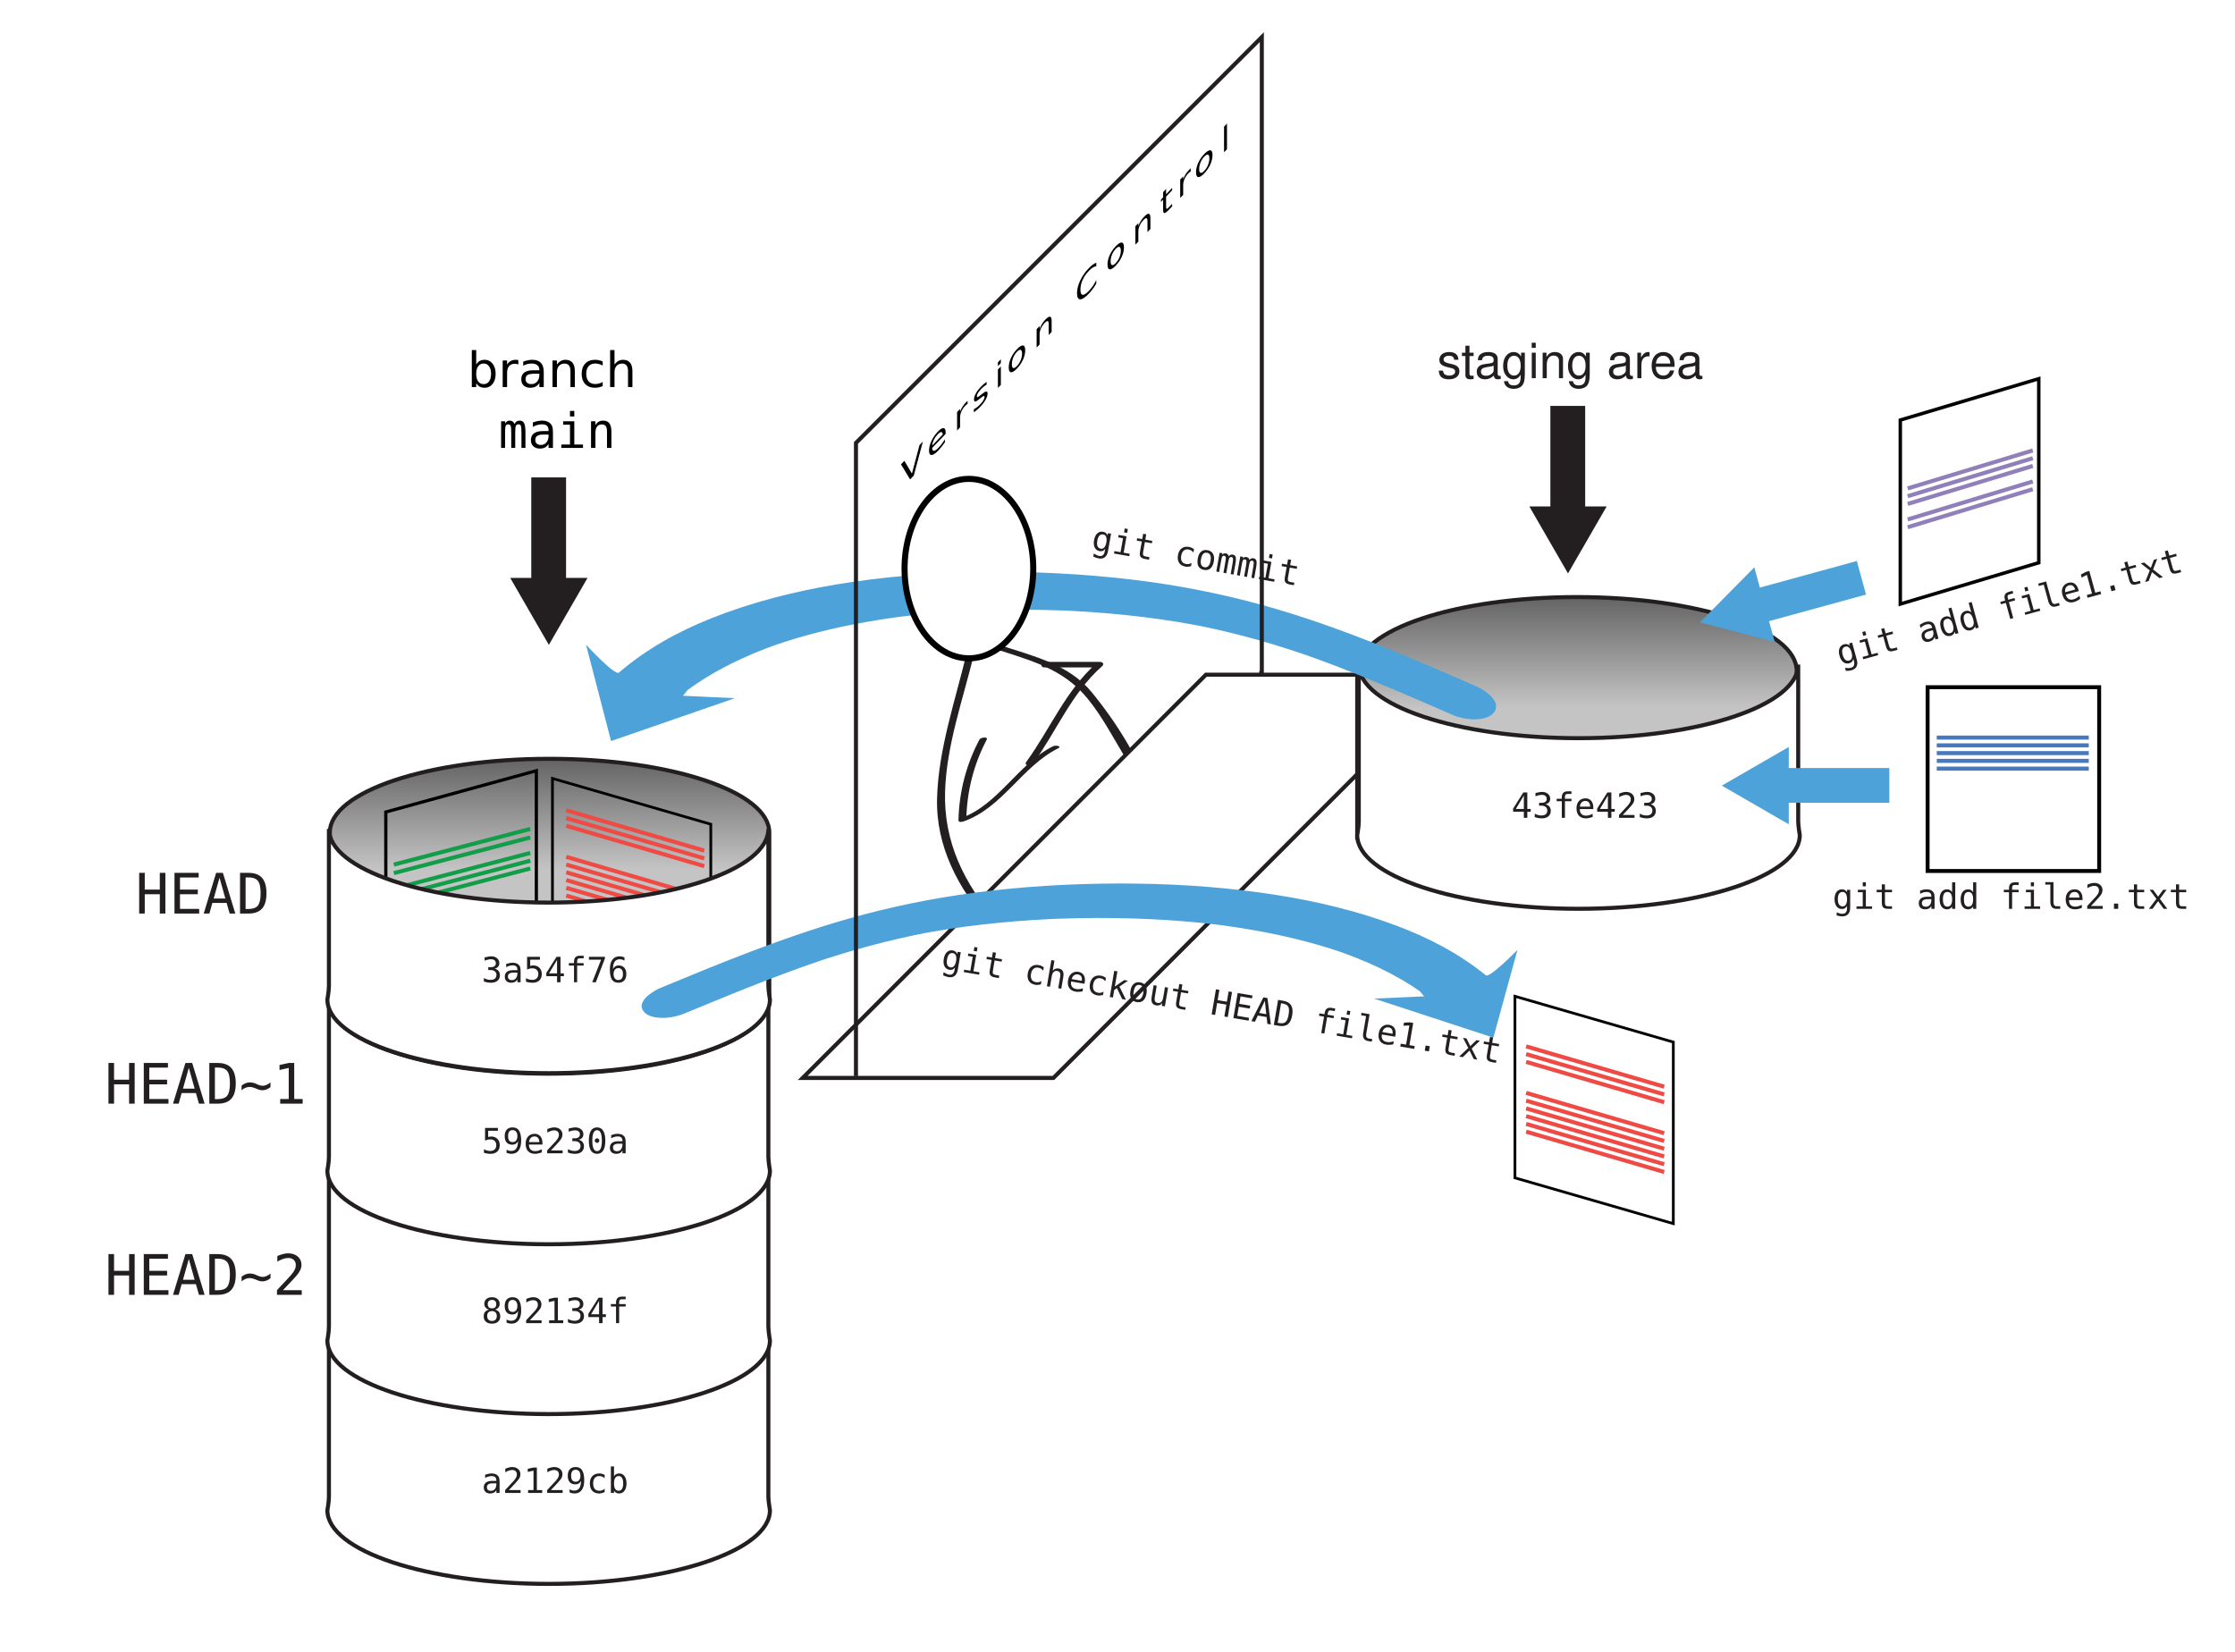
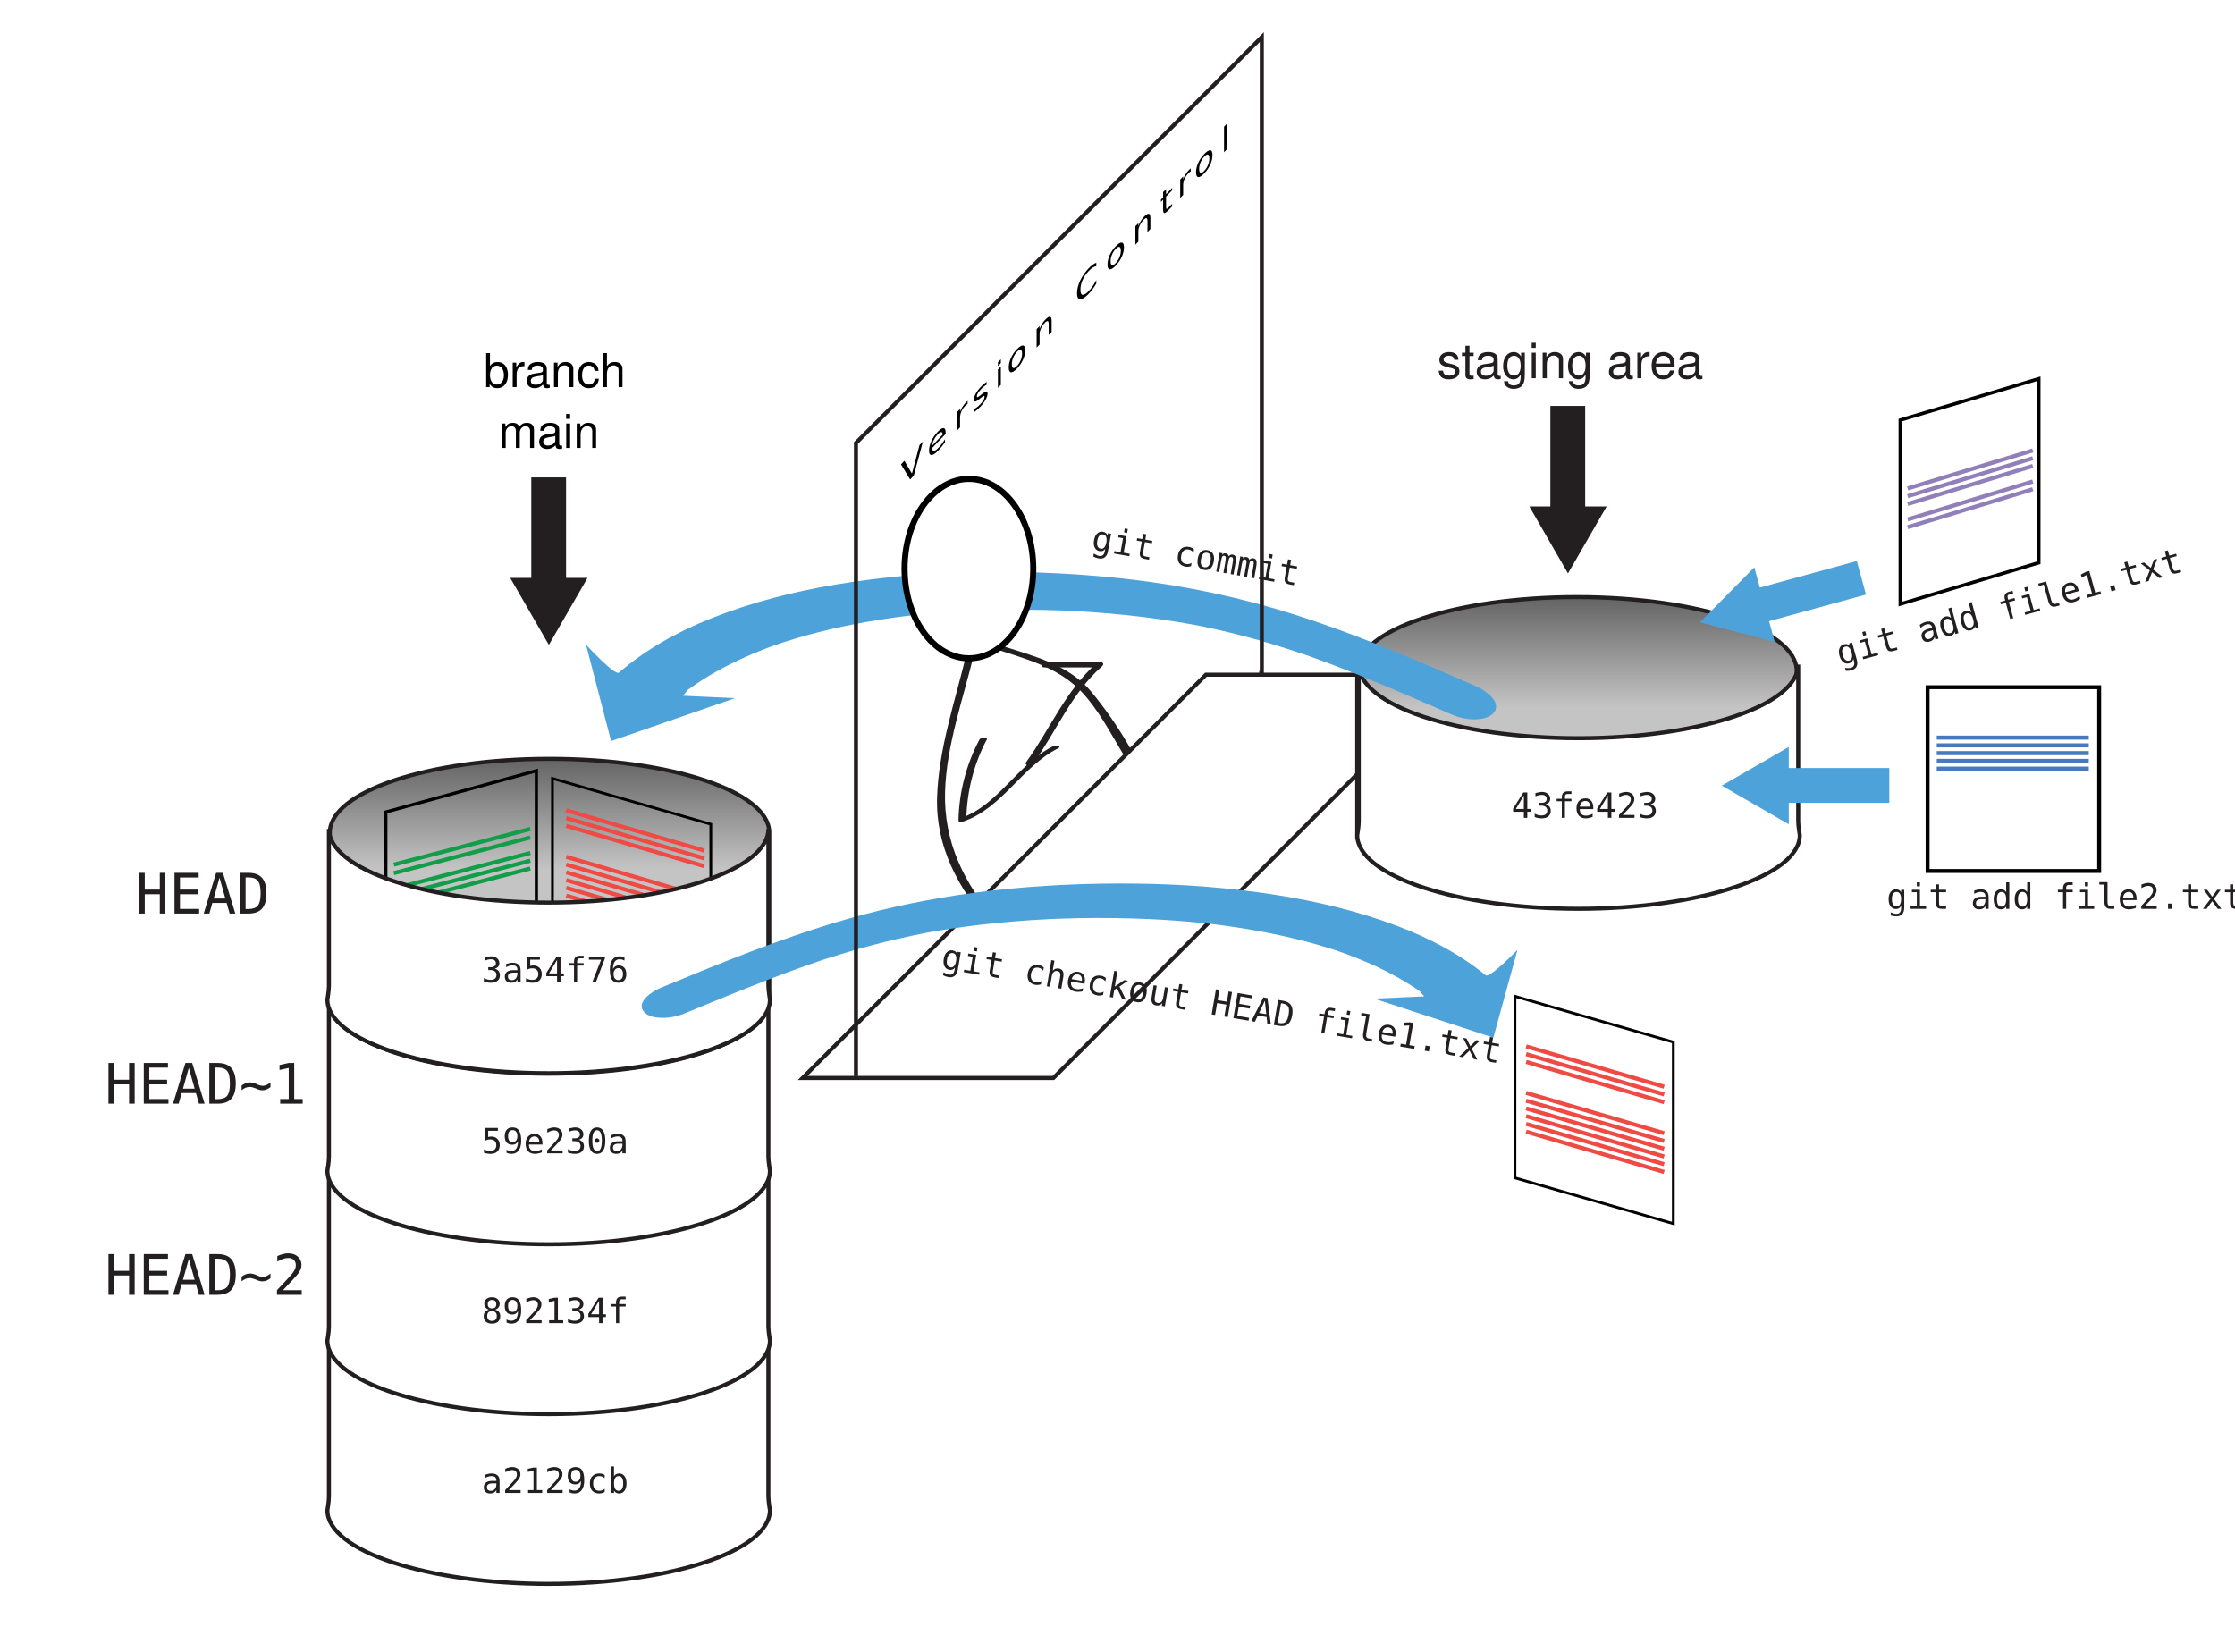
<svg xmlns="http://www.w3.org/2000/svg" xmlns:xlink="http://www.w3.org/1999/xlink" version="1.1" id="svg2" xml:space="preserve" width="551.195" height="407.416" viewBox="0 0 551.195 407.416">
  <defs id="defs6">
    <rect x="-425.108" y="-49.795" width="240.925" height="97.811" id="rect1254" />
    <linearGradient x1="392.34" y1="180.328" x2="392.34" y2="240.151" gradientUnits="userSpaceOnUse" gradientTransform="matrix(0.75,0,0,-0.75,-2.288824,331.1968)" spreadMethod="pad" id="linearGradient40">
      <stop style="stop-opacity:1;stop-color:#c4c4c4" offset="0" id="stop32" />
      <stop style="stop-opacity:1;stop-color:#c4c4c4" offset="0.098" id="stop34" />
      <stop style="stop-opacity:1;stop-color:#686868" offset="0.533" id="stop36" />
      <stop style="stop-opacity:1;stop-color:#000000" offset="1" id="stop38" />
    </linearGradient>
    <linearGradient x1="138.581" y1="221.332" x2="138.581" y2="281.155" gradientUnits="userSpaceOnUse" gradientTransform="matrix(0.75,0,0,-0.75,-2.288824,331.1968)" spreadMethod="pad" id="linearGradient56">
      <stop style="stop-opacity:1;stop-color:#c4c4c4" offset="0" id="stop48" />
      <stop style="stop-opacity:1;stop-color:#c4c4c4" offset="0.098" id="stop50" />
      <stop style="stop-opacity:1;stop-color:#686868" offset="0.533" id="stop52" />
      <stop style="stop-opacity:1;stop-color:#000000" offset="1" id="stop54" />
    </linearGradient>
    <linearGradient xlink:href="#linearGradient56" id="linearGradient1155" gradientUnits="userSpaceOnUse" gradientTransform="matrix(0.75,0,0,-0.75,-2.288824,331.1968)" x1="138.581" y1="221.332" x2="138.581" y2="281.155" spreadMethod="pad" />
    <clipPath id="clip1">
      <path d="M 0 0 L 13 0 L 13 13.93 L 0 13.93 Z M 0 0 " id="path1601" />
    </clipPath>
    <clipPath id="clip2">
      <path d="M 11 0 L 122 0 L 122 13.93 L 11 13.93 Z M 11 0 " id="path1604" />
    </clipPath>
    <clipPath id="clip3">
      <path d="M 121 0 L 135.148 0 L 135.148 13.93 L 121 13.93 Z M 121 0 " id="path1607" />
    </clipPath>
  </defs>
  <g id="layer1">
    <rect style="opacity:1;fill:#ffffff;fill-opacity:1;stroke:#000000;stroke-width:0.9;stroke-miterlimit:4;stroke-dasharray:none;stroke-dashoffset:0;stroke-opacity:1" id="rect2402" width="611.574" height="438.233" x="-26.856" y="-13.117" />
  </g>
  <g id="g10" transform="matrix(1.333333,0,0,1.333333,0,5.5187327e-6)">
    <g id="g12">
      <path d="m 178.719,121.125 c -2.094,8.691 -5.11,17.391 -5.391,26.395 -0.277,9.07 3.945,16.843 9.746,23.515 0.317,0.367 1.703,-0.148 1.348,-0.558 -6.055,-6.965 -9.906,-14.707 -9.617,-24.059 0.265,-8.641 3.351,-17.148 5.363,-25.48 0.125,-0.516 -1.332,-0.29 -1.449,0.187 z" style="fill:#231f20;fill-opacity:1;fill-rule:nonzero;stroke:none" id="path14" />
      <path d="m 183.637,119.898 c 5.91,1.95 11.953,3.399 16.39,8.047 3.039,3.184 5.278,7.473 7.532,11.231 2.441,4.078 4.308,8.426 5.105,13.129 0.063,0.359 1.52,0.027 1.449,-0.391 -1.453,-8.559 -6.699,-17.152 -12.144,-23.824 -4.289,-5.262 -11.008,-6.766 -17.153,-8.797 -0.359,-0.117 -1.664,0.445 -1.179,0.605 z" style="fill:#231f20;fill-opacity:1;fill-rule:nonzero;stroke:none" id="path16" />
      <path d="m 181.16,136.801 c -2.441,4.629 -3.765,9.687 -3.875,14.926 -0.012,0.472 0.75,0.285 1.008,0.191 7.133,-2.527 10.73,-10.121 17.375,-13.469 0.871,-0.437 -0.43,-0.644 -0.895,-0.41 -6.515,3.281 -10.105,10.84 -17.046,13.305 0.335,0.062 0.671,0.129 1.007,0.195 0.106,-5.144 1.371,-10.164 3.774,-14.719 0.316,-0.605 -1.133,-0.429 -1.348,-0.019 z" style="fill:#231f20;fill-opacity:1;fill-rule:nonzero;stroke:none" id="path18" />
      <path d="m 193.238,123.453 c 3.348,0 6.696,0 10.043,0 -0.136,-0.273 -0.269,-0.547 -0.406,-0.82 -5.762,5.062 -8.605,12.183 -13.035,18.281 -0.539,0.742 0.828,0.91 1.203,0.398 4.34,-5.972 7.145,-13.101 12.781,-18.054 0.485,-0.426 0.156,-0.824 -0.402,-0.824 -3.348,0 -6.695,0 -10.043,0 -0.813,0 -1.125,1.019 -0.141,1.019 z" style="fill:#231f20;fill-opacity:1;fill-rule:nonzero;stroke:none" id="path20" />
      <path d="m 184.602,171.629 c 12.324,-1.555 20.312,-14.481 28.027,-22.856 0.418,-0.453 -1.039,-0.355 -1.348,-0.019 -7.199,7.812 -15.008,20.644 -26.476,22.086 -0.696,0.09 -1.207,0.914 -0.203,0.789 z" style="fill:#231f20;fill-opacity:1;fill-rule:nonzero;stroke:none" id="path22" />
      <g id="g24">
        <path d="m 148.469,199.395 74.586,-74.59 h 46.855 v -0.481 l -75.066,75.071 z" style="fill:#ffffff;fill-opacity:1;fill-rule:nonzero;stroke:#231f20;stroke-width:0.75;stroke-linecap:butt;stroke-linejoin:miter;stroke-miterlimit:10;stroke-dasharray:none;stroke-opacity:1" id="path26" />
      </g>
      <g id="g46">
        <path id="path58" style="fill:url(#linearGradient56);fill-opacity:1;fill-rule:nonzero;stroke:#231f20;stroke-width:0.75;stroke-linecap:butt;stroke-linejoin:miter;stroke-miterlimit:10;stroke-dasharray:none;stroke-opacity:1" d="m 61.008,184.395 c 0,-7.524 18.195,-13.625 40.64,-13.625 22.446,0 40.641,6.101 40.641,13.625 v 0.835 c 0,0 0,-1.718 0,-2.535 0,-0.812 0,-29.019 0,-29.019 v 0.316 c 0,-7.527 -18.195,-13.629 -40.641,-13.629 -22.445,0 -40.64,6.102 -40.64,13.629 v -0.316 c 0,0 0,28.031 0,29.012 0,0.984 0,2.542 0,2.542 z" />
      </g>
      <g id="g60">
        <path d="m 72.844,159.93 25.242,-6.598" style="fill:none;stroke:#129e49;stroke-width:0.75;stroke-linecap:butt;stroke-linejoin:miter;stroke-miterlimit:10;stroke-dasharray:none;stroke-opacity:1" id="path62" />
      </g>
      <g id="g64">
        <path d="M 72.844,161.508 98.086,154.91" style="fill:none;stroke:#129e49;stroke-width:0.75;stroke-linecap:butt;stroke-linejoin:miter;stroke-miterlimit:10;stroke-dasharray:none;stroke-opacity:1" id="path66" />
      </g>
      <g id="g68">
        <path d="m 72.844,164.375 25.242,-6.598" style="fill:none;stroke:#129e49;stroke-width:0.75;stroke-linecap:butt;stroke-linejoin:miter;stroke-miterlimit:10;stroke-dasharray:none;stroke-opacity:1" id="path70" />
      </g>
      <g id="g72">
        <path d="m 72.844,165.809 25.242,-6.598" style="fill:none;stroke:#129e49;stroke-width:0.75;stroke-linecap:butt;stroke-linejoin:miter;stroke-miterlimit:10;stroke-dasharray:none;stroke-opacity:1" id="path74" />
      </g>
      <g id="g76">
        <path d="m 72.844,167.246 25.242,-6.601" style="fill:none;stroke:#129e49;stroke-width:0.75;stroke-linecap:butt;stroke-linejoin:miter;stroke-miterlimit:10;stroke-dasharray:none;stroke-opacity:1" id="path78" />
      </g>
      <g id="g80">
        <path d="m 104.734,149.887 25.532,7.461" style="fill:#231f20;fill-opacity:1;fill-rule:nonzero;stroke:#ef4a44;stroke-width:0.75;stroke-linecap:butt;stroke-linejoin:miter;stroke-miterlimit:10;stroke-dasharray:none;stroke-opacity:1" id="path82" />
      </g>
      <g id="g84">
        <path d="m 104.734,151.324 25.532,7.457" style="fill:#231f20;fill-opacity:1;fill-rule:nonzero;stroke:#ef4a44;stroke-width:0.75;stroke-linecap:butt;stroke-linejoin:miter;stroke-miterlimit:10;stroke-dasharray:none;stroke-opacity:1" id="path86" />
      </g>
      <g id="g88">
        <path d="m 104.734,152.758 25.532,7.457" style="fill:#231f20;fill-opacity:1;fill-rule:nonzero;stroke:#ef4a44;stroke-width:0.75;stroke-linecap:butt;stroke-linejoin:miter;stroke-miterlimit:10;stroke-dasharray:none;stroke-opacity:1" id="path90" />
      </g>
      <g id="g92">
        <path d="m 104.734,158.496 25.532,7.457" style="fill:#231f20;fill-opacity:1;fill-rule:nonzero;stroke:#ef4a44;stroke-width:0.75;stroke-linecap:butt;stroke-linejoin:miter;stroke-miterlimit:10;stroke-dasharray:none;stroke-opacity:1" id="path94" />
      </g>
      <g id="g96">
        <path d="m 104.734,159.93 25.532,7.457" style="fill:#231f20;fill-opacity:1;fill-rule:nonzero;stroke:#ef4a44;stroke-width:0.75;stroke-linecap:butt;stroke-linejoin:miter;stroke-miterlimit:10;stroke-dasharray:none;stroke-opacity:1" id="path98" />
      </g>
      <g id="g100">
        <path d="m 104.734,161.363 25.532,7.457" style="fill:#231f20;fill-opacity:1;fill-rule:nonzero;stroke:#ef4a44;stroke-width:0.75;stroke-linecap:butt;stroke-linejoin:miter;stroke-miterlimit:10;stroke-dasharray:none;stroke-opacity:1" id="path102" />
      </g>
      <g id="g104">
        <path d="m 104.734,162.797 25.532,7.461" style="fill:#231f20;fill-opacity:1;fill-rule:nonzero;stroke:#ef4a44;stroke-width:0.75;stroke-linecap:butt;stroke-linejoin:miter;stroke-miterlimit:10;stroke-dasharray:none;stroke-opacity:1" id="path106" />
      </g>
      <g id="g108">
        <path d="m 104.734,164.23 25.532,7.461" style="fill:#231f20;fill-opacity:1;fill-rule:nonzero;stroke:#ef4a44;stroke-width:0.75;stroke-linecap:butt;stroke-linejoin:miter;stroke-miterlimit:10;stroke-dasharray:none;stroke-opacity:1" id="path110" />
      </g>
      <g id="g112">
        <path d="m 104.734,165.668 25.532,7.457" style="fill:#231f20;fill-opacity:1;fill-rule:nonzero;stroke:#ef4a44;stroke-width:0.75;stroke-linecap:butt;stroke-linejoin:miter;stroke-miterlimit:10;stroke-dasharray:none;stroke-opacity:1" id="path114" />
      </g>
      <g id="g116">
        <path d="m 282.281,193.555 25.531,7.457" style="fill:#231f20;fill-opacity:1;fill-rule:nonzero;stroke:#ef4a44;stroke-width:0.75;stroke-linecap:butt;stroke-linejoin:miter;stroke-miterlimit:10;stroke-dasharray:none;stroke-opacity:1" id="path118" />
      </g>
      <g id="g120">
        <path d="m 282.281,194.988 25.531,7.457" style="fill:#231f20;fill-opacity:1;fill-rule:nonzero;stroke:#ef4a44;stroke-width:0.75;stroke-linecap:butt;stroke-linejoin:miter;stroke-miterlimit:10;stroke-dasharray:none;stroke-opacity:1" id="path122" />
      </g>
      <g id="g124">
        <path d="m 282.281,196.422 25.531,7.457" style="fill:#231f20;fill-opacity:1;fill-rule:nonzero;stroke:#ef4a44;stroke-width:0.75;stroke-linecap:butt;stroke-linejoin:miter;stroke-miterlimit:10;stroke-dasharray:none;stroke-opacity:1" id="path126" />
      </g>
      <g id="g128">
        <path d="m 282.281,202.16 25.531,7.457" style="fill:#231f20;fill-opacity:1;fill-rule:nonzero;stroke:#ef4a44;stroke-width:0.75;stroke-linecap:butt;stroke-linejoin:miter;stroke-miterlimit:10;stroke-dasharray:none;stroke-opacity:1" id="path130" />
      </g>
      <g id="g132">
        <path d="m 282.281,203.594 25.531,7.457" style="fill:#231f20;fill-opacity:1;fill-rule:nonzero;stroke:#ef4a44;stroke-width:0.75;stroke-linecap:butt;stroke-linejoin:miter;stroke-miterlimit:10;stroke-dasharray:none;stroke-opacity:1" id="path134" />
      </g>
      <g id="g136">
        <path d="m 282.281,205.027 25.531,7.461" style="fill:#231f20;fill-opacity:1;fill-rule:nonzero;stroke:#ef4a44;stroke-width:0.75;stroke-linecap:butt;stroke-linejoin:miter;stroke-miterlimit:10;stroke-dasharray:none;stroke-opacity:1" id="path138" />
      </g>
      <g id="g140">
        <path d="m 282.281,206.461 25.531,7.461" style="fill:#231f20;fill-opacity:1;fill-rule:nonzero;stroke:#ef4a44;stroke-width:0.75;stroke-linecap:butt;stroke-linejoin:miter;stroke-miterlimit:10;stroke-dasharray:none;stroke-opacity:1" id="path142" />
      </g>
      <g id="g144">
        <path d="m 282.281,207.898 25.531,7.457" style="fill:#231f20;fill-opacity:1;fill-rule:nonzero;stroke:#ef4a44;stroke-width:0.75;stroke-linecap:butt;stroke-linejoin:miter;stroke-miterlimit:10;stroke-dasharray:none;stroke-opacity:1" id="path146" />
      </g>
      <g id="g148">
        <path d="m 282.281,209.332 25.531,7.457" style="fill:#231f20;fill-opacity:1;fill-rule:nonzero;stroke:#ef4a44;stroke-width:0.75;stroke-linecap:butt;stroke-linejoin:miter;stroke-miterlimit:10;stroke-dasharray:none;stroke-opacity:1" id="path150" />
      </g>
      <g id="g152">
        <path d="m 356.539,127.117 h 31.734 v 33.996 h -31.734 z" style="fill:none;stroke:#000000;stroke-width:0.725;stroke-linecap:butt;stroke-linejoin:miter;stroke-miterlimit:4;stroke-dasharray:none;stroke-opacity:1" id="path154" />
      </g>
      <g id="g156" transform="matrix(0.958263,-0.28589,0,1,0,0)">
        <path d="m 366.797,182.563 26.729,-0.003 v 34.035 l -26.729,-0.001 z" style="fill:none;stroke:#000000;stroke-width:0.665;stroke-linecap:butt;stroke-linejoin:miter;stroke-miterlimit:4;stroke-dasharray:none;stroke-opacity:1" id="path158" />
      </g>
      <g id="g160" transform="matrix(0.964362,-0.264586,0,1,0,0)">
        <path d="m 73.996,169.782 28.877,-0.001 v 34.032 H 73.996 Z" style="fill:none;stroke:#000000;stroke-width:0.616;stroke-linecap:butt;stroke-linejoin:miter;stroke-miterlimit:4;stroke-dasharray:none;stroke-opacity:1" id="path162" />
      </g>
      <g id="g164">
        <path d="m 142.121,247.805 c 0,0 0,28.207 0,29.019 0,0.817 0.289,2.535 0.289,2.535 0,7.528 -18.484,13.625 -40.93,13.625 -22.441,0 -40.925,-6.097 -40.925,-13.625 0,0 0.285,-1.562 0.285,-2.543 0,-0.98 0,-29.011 0,-29.011 0,7.523 18.195,13.625 40.64,13.625 22.446,0 40.641,-6.102 40.641,-13.625 z" style="fill:#ffffff;fill-opacity:1;fill-rule:nonzero;stroke:#231f20;stroke-width:0.75;stroke-linecap:butt;stroke-linejoin:miter;stroke-miterlimit:10;stroke-dasharray:none;stroke-opacity:1" id="path166" />
      </g>
      <text transform="translate(89.06103,276.164)" style="font-variant:normal;font-weight:normal;font-size:6.455px;font-family:Consolas;-inkscape-font-specification:Consolas;writing-mode:lr-tb;fill:#231f20;fill-opacity:1;fill-rule:nonzero;stroke:none" id="text170" y="0">
        <tspan x="0 3.544 7.087 10.631 14.174 17.718 21.262" y="0" id="tspan168">a2129cb</tspan>
      </text>
      <g id="g172">
        <path d="m 142.121,216.391 c 0,0 0,28.207 0,29.023 0,0.813 0.289,2.531 0.289,2.531 0,7.528 -18.484,13.629 -40.93,13.629 -22.441,0 -40.925,-6.101 -40.925,-13.629 0,0 0.285,-1.558 0.285,-2.543 0,-0.98 0,-29.011 0,-29.011 0,7.527 18.195,13.625 40.64,13.625 22.446,0 40.641,-6.098 40.641,-13.625 z" style="fill:#ffffff;fill-opacity:1;fill-rule:nonzero;stroke:#231f20;stroke-width:0.75;stroke-linecap:butt;stroke-linejoin:miter;stroke-miterlimit:10;stroke-dasharray:none;stroke-opacity:1" id="path174" />
      </g>
      <text transform="translate(89.06103,244.7511)" style="font-variant:normal;font-weight:normal;font-size:6.455px;font-family:Consolas;-inkscape-font-specification:Consolas;writing-mode:lr-tb;fill:#231f20;fill-opacity:1;fill-rule:nonzero;stroke:none" id="text178" y="0">
        <tspan x="0 3.544 7.087 10.631 14.174 17.718 21.262" y="0" id="tspan176">892134f</tspan>
      </text>
      <g id="g180" transform="matrix(0.960671,0.27769,0,1,0,0)">
        <path d="m 106.367,114.455 30.488,0.003 v 33.582 l -30.488,-0.003 z" style="fill:none;stroke:#000000;stroke-width:0.527;stroke-linecap:butt;stroke-linejoin:miter;stroke-miterlimit:4;stroke-dasharray:none;stroke-opacity:1" id="path182" />
      </g>
      <g id="g184">
        <path d="m 142.121,184.98 c 0,0 0,28.208 0,29.02 0,0.812 0.289,2.535 0.289,2.535 0,7.524 -18.484,13.625 -40.93,13.625 -22.441,0 -40.925,-6.101 -40.925,-13.625 0,0 0.285,-1.562 0.285,-2.543 0,-0.984 0,-29.015 0,-29.015 0,7.527 18.195,13.628 40.64,13.628 22.446,0 40.641,-6.101 40.641,-13.625 z" style="fill:#ffffff;fill-opacity:1;fill-rule:nonzero;stroke:#231f20;stroke-width:0.75;stroke-linecap:butt;stroke-linejoin:miter;stroke-miterlimit:10;stroke-dasharray:none;stroke-opacity:1" id="path186" />
      </g>
      <text transform="translate(89.06103,213.3383)" style="font-variant:normal;font-weight:normal;font-size:6.455px;font-family:Consolas;-inkscape-font-specification:Consolas;writing-mode:lr-tb;fill:#231f20;fill-opacity:1;fill-rule:nonzero;stroke:none" id="text190" y="0">
        <tspan x="0 3.544 7.087 10.631 14.174 17.718 21.262" y="0" id="tspan188">59e230a</tspan>
      </text>
      <g id="g192">
        <path d="m 142.121,153.332 c 0,0 0,28.207 0,29.02 0,0.816 0.289,2.535 0.289,2.535 0,7.527 -18.484,13.629 -40.93,13.629 -22.441,0 -40.925,-6.102 -40.925,-13.629 0,0 0.285,-1.563 0.285,-2.543 0,-0.981 0,-29.012 0,-29.012 0,7.523 18.195,13.625 40.64,13.625 22.446,0 40.641,-6.102 40.641,-13.625 z" style="fill:#ffffff;fill-opacity:1;fill-rule:nonzero;stroke:#231f20;stroke-width:0.75;stroke-linecap:butt;stroke-linejoin:miter;stroke-miterlimit:10;stroke-dasharray:none;stroke-opacity:1" id="path194" />
      </g>
      <text transform="translate(89.06103,181.6911)" style="font-variant:normal;font-weight:normal;font-size:6.455px;font-family:Consolas;-inkscape-font-specification:Consolas;writing-mode:lr-tb;fill:#231f20;fill-opacity:1;fill-rule:nonzero;stroke:none" id="text198" y="0">
        <tspan x="0 3.544 7.087 10.631 14.174 17.718 21.262" y="0" id="tspan196">3a54f76</tspan>
      </text>
      <g transform="translate(190.031,-29.918)" id="g46-5">
        <path id="path58-3" style="fill:url(#linearGradient1155);fill-opacity:1;fill-rule:nonzero;stroke:#231f20;stroke-width:0.75;stroke-linecap:butt;stroke-linejoin:miter;stroke-miterlimit:10;stroke-dasharray:none;stroke-opacity:1" d="m 61.008,184.395 c 0,-7.524 18.195,-13.625 40.64,-13.625 22.446,0 40.641,6.101 40.641,13.625 v 0.835 c 0,0 0,-1.718 0,-2.535 0,-0.812 0,-29.019 0,-29.019 v 0.316 c 0,-7.527 -18.195,-13.629 -40.641,-13.629 -22.445,0 -40.64,6.102 -40.64,13.629 v -0.316 c 0,0 0,28.031 0,29.012 0,0.984 0,2.542 0,2.542 z" />
      </g>
      <g id="g200">
        <path d="m 332.605,122.922 c 0,0 0,28.207 0,29.023 0,0.813 0.29,2.532 0.29,2.532 0,7.527 -18.485,13.628 -40.93,13.628 -22.442,0 -40.926,-6.101 -40.926,-13.628 0,0 0.285,-1.559 0.285,-2.543 0,-0.981 0,-29.012 0,-29.012 0,7.523 18.199,13.625 40.645,13.625 22.445,0 40.636,-6.098 40.636,-13.625 z" style="fill:#ffffff;fill-opacity:1;fill-rule:nonzero;stroke:#231f20;stroke-width:0.75;stroke-linecap:butt;stroke-linejoin:miter;stroke-miterlimit:10;stroke-dasharray:none;stroke-opacity:1" id="path202" />
      </g>
      <text transform="translate(279.5457,151.2831)" style="font-variant:normal;font-weight:normal;font-size:6.455px;font-family:Consolas;-inkscape-font-specification:Consolas;writing-mode:lr-tb;fill:#231f20;fill-opacity:1;fill-rule:nonzero;stroke:none" id="text206" y="0">
        <tspan x="0 3.544 7.087 10.631 14.174 17.718 21.262" y="0" id="tspan204">43fe423</tspan>
      </text>
      <path d="m 98.266,88.309 h 6.434 v 20.688 h -6.434 z" style="fill:#231f20;fill-opacity:1;fill-rule:nonzero;stroke:none" id="path208" />
      <path d="m 101.52,119.289 7.152,-12.387 H 94.371 Z" style="fill:#231f20;fill-opacity:1;fill-rule:nonzero;stroke:none" id="path210" />
      <path d="m 268.434,132.137 c -7.086,-3.094 -14.18,-6.188 -21.399,-8.961 -1.699,-0.653 -3.406,-1.281 -5.117,-1.891 -0.07,-0.027 -0.137,-0.051 -0.207,-0.074 -0.578,-0.203 -0.273,-0.098 0.914,0.32 -0.207,-0.07 -0.41,-0.144 -0.617,-0.215 -0.41,-0.14 -0.82,-0.281 -1.231,-0.421 -0.89,-0.301 -1.781,-0.594 -2.675,-0.879 -3.481,-1.121 -6.997,-2.118 -10.543,-2.985 -1.832,-0.449 -3.672,-0.859 -5.52,-1.234 -0.223,-0.047 -0.449,-0.094 -0.676,-0.137 0.379,0.074 0.758,0.149 1.133,0.223 -0.148,-0.031 -0.301,-0.059 -0.453,-0.09 -0.457,-0.086 -0.914,-0.172 -1.375,-0.258 -1.004,-0.183 -2.016,-0.355 -3.027,-0.519 -4.129,-0.676 -8.282,-1.172 -12.45,-1.536 -2.261,-0.199 -4.527,-0.351 -6.796,-0.472 -0.278,-0.016 -0.563,-0.028 -0.844,-0.043 -1.102,-0.055 1.453,0.066 0.344,0.015 -0.559,-0.023 -1.122,-0.046 -1.68,-0.066 -1.207,-0.043 -2.414,-0.074 -3.625,-0.098 -4.535,-0.089 -9.078,-0.023 -13.613,0.196 -3.395,0.168 -6.786,0.433 -10.168,0.8 -0.758,0.083 -1.52,0.172 -2.278,0.262 1.793,-0.219 0.207,-0.023 -0.191,0.031 -0.414,0.055 -0.828,0.114 -1.242,0.172 -1.633,0.227 -3.258,0.489 -4.879,0.778 -5.891,1.035 -11.723,2.472 -17.379,4.453 0.363,-0.125 0.722,-0.254 1.082,-0.383 -5.957,2.105 -11.754,4.824 -16.871,8.609 0.261,-0.195 -0.727,0.961 -0.727,0.961 l 9.617,0.453 -22.914,7.93 -4.636,-17.828 c 0,0 5.339,5.812 6.097,5.16 5.086,-4.379 10.973,-7.621 17.157,-10.07 7.382,-2.93 15.093,-4.895 22.902,-6.203 8.902,-1.489 17.93,-2.207 26.949,-2.336 9.442,-0.129 18.934,0.324 28.313,1.461 8.125,0.988 16.199,2.574 24.089,4.769 7.457,2.074 14.762,4.723 21.95,7.61 5.804,2.328 11.543,4.836 17.277,7.339 1.48,0.649 4.926,2.915 3.078,4.95 -0.777,0.855 -2.098,1.086 -3.176,1.125 -1.562,0.058 -3.164,-0.293 -4.593,-0.918 z" style="fill:#4da2d9;fill-opacity:1;fill-rule:nonzero;stroke:none" id="path212" />
      <path d="m 286.765,75.083 h 6.438 v 20.691 h -6.438 z" style="fill:#231f20;fill-opacity:1;fill-rule:nonzero;stroke:none" id="path214" />
      <path d="m 290.023,106.068 7.152,-12.387 h -14.301 z" style="fill:#231f20;fill-opacity:1;fill-rule:nonzero;stroke:none" id="path216" />
      <path d="m 328.766,142.066 h 20.691 v 6.438 h -20.691 z" style="fill:#4da2d9;fill-opacity:1;fill-rule:nonzero;stroke:none" id="path218" />
      <path d="m 330.859,152.473 v -14.301 l -12.386,7.152 z" style="fill:#4da2d9;fill-opacity:1;fill-rule:nonzero;stroke:none" id="path220" />
-       <text transform="translate(86.45637,71.60048)" style="font-variant:normal;font-weight:normal;font-size:9px;font-family:'DejaVu Sans';-inkscape-font-specification:DejaVuSans;writing-mode:lr-tb;fill:#000000;fill-opacity:1;fill-rule:nonzero;stroke:none" id="text224" y="0">
-         <tspan x="0 5.706 9.405 14.913 20.61 25.551" y="0" id="tspan222">branch</tspan>
-       </text>
-       <text transform="translate(92.20222,82.85048)" style="font-variant:normal;font-weight:normal;font-size:9px;font-family:Consolas;-inkscape-font-specification:Consolas;writing-mode:lr-tb;fill:#000000;fill-opacity:1;fill-rule:nonzero;stroke:none" id="text228" y="0">
-         <tspan x="0 4.941 9.882 14.823" y="0" id="tspan226">main</tspan>
+       <text transform="translate(89.45637,71.60048)" font-family="'Helvetica'" font-size="8.606" id="text224" y="0">
+         <tspan x="0" y="0" id="tspan222">branch</tspan>
+       </text>
+       <text transform="translate(92.20222,82.85048)" font-family="'Helvetica'" font-size="8.606" id="text228" y="0">
+         <tspan x="0" y="0" id="tspan226">main</tspan>
      </text>
      <text style="font-variant:normal;font-weight:normal;font-size:9px;font-family:'Nimbus Sans';-inkscape-font-specification:NimbusSans-Regular;writing-mode:lr-tb;fill:#231f20;fill-opacity:1;fill-rule:nonzero;stroke:none" id="text232" x="265.812" y="69.964">
-         <tspan x="265.812 270.285 272.787 277.71 282.714 284.712 289.716 294.72 297.222 302.226 305.133 310.074" y="69.964" id="tspan230">staging area</tspan>
-       </text>
-       <text transform="translate(338.9364,168.1142)" style="font-variant:normal;font-weight:normal;font-size:6.455px;font-family:Consolas;-inkscape-font-specification:Consolas;writing-mode:lr-tb;fill:#231f20;fill-opacity:1;fill-rule:nonzero;stroke:none" id="text236" y="0">
-         <tspan x="0 3.544 7.087 10.631 14.174 17.718 21.262 24.805 28.349 31.892 35.436 38.98 42.523 46.067 49.61 53.154 56.698" y="0" id="tspan234">git add file2.txt</tspan>
+         <tspan x="265.812" y="69.964" id="tspan230">staging area</tspan>
+       </text>
+       <text transform="translate(348.9364,168.1142)" style="font-variant:normal;font-weight:normal;font-size:6.455px;font-family:Consolas;-inkscape-font-specification:Consolas;writing-mode:lr-tb;fill:#231f20;fill-opacity:1;fill-rule:nonzero;stroke:none" id="text236" y="0">
+         <tspan x="0" y="0" id="tspan234">git add file2.txt</tspan>
      </text>
      <path d="m 343.449,103.773 1.699,6.207 -19.953,5.469 -1.699,-6.207 z" style="fill:#4da2d9;fill-opacity:1;fill-rule:nonzero;stroke:none" id="path238" />
      <path d="m 314.43,115.117 13.836,3.625 -3.778,-13.797 z" style="fill:#4da2d9;fill-opacity:1;fill-rule:nonzero;stroke:none" id="path240" />
      <text transform="rotate(-15.32598,627.7142,-1203.198)" style="font-variant:normal;font-weight:normal;font-size:6.454px;font-family:Consolas;-inkscape-font-specification:Consolas;writing-mode:lr-tb;fill:#231f20;fill-opacity:1;fill-rule:nonzero;stroke:none" id="text244" y="0">
-         <tspan x="0 3.543 7.087 10.63 14.174 17.717 21.261 24.804 28.348 31.891 35.435 38.978 42.522 46.065 49.608 53.152 56.695" y="0" id="tspan242">git add file1.txt</tspan>
+         <tspan x="0" y="0" id="tspan242">git add file1.txt</tspan>
      </text>
      <g id="g246">
        <path d="m 358.234,136.438 h 28.118" style="fill:none;stroke:#4779bc;stroke-width:0.75;stroke-linecap:butt;stroke-linejoin:miter;stroke-miterlimit:10;stroke-dasharray:none;stroke-opacity:1" id="path248" />
      </g>
      <g id="g250">
        <path d="m 358.234,137.875 h 28.118" style="fill:none;stroke:#4779bc;stroke-width:0.75;stroke-linecap:butt;stroke-linejoin:miter;stroke-miterlimit:10;stroke-dasharray:none;stroke-opacity:1" id="path252" />
      </g>
      <g id="g254">
        <path d="m 358.234,139.309 h 28.118" style="fill:none;stroke:#4779bc;stroke-width:0.75;stroke-linecap:butt;stroke-linejoin:miter;stroke-miterlimit:10;stroke-dasharray:none;stroke-opacity:1" id="path256" />
      </g>
      <g id="g258">
        <path d="m 358.234,140.742 h 28.118" style="fill:none;stroke:#4779bc;stroke-width:0.75;stroke-linecap:butt;stroke-linejoin:miter;stroke-miterlimit:10;stroke-dasharray:none;stroke-opacity:1" id="path260" />
      </g>
      <g id="g262">
        <path d="m 358.234,142.176 h 28.118" style="fill:none;stroke:#4779bc;stroke-width:0.75;stroke-linecap:butt;stroke-linejoin:miter;stroke-miterlimit:10;stroke-dasharray:none;stroke-opacity:1" id="path264" />
      </g>
      <text transform="translate(25.05685,168.9872)" style="font-variant:normal;font-weight:normal;font-size:10.327px;font-family:Consolas;-inkscape-font-specification:Consolas;writing-mode:lr-tb;fill:#231f20;fill-opacity:1;fill-rule:nonzero;stroke:none" id="text272" y="0">
-         <tspan x="0 5.67 11.34 17.009" y="0" id="tspan266">HEAD</tspan>
-         <tspan x="-5.678 -0.008 5.661 11.331 17.001 22.671" y="35.169" id="tspan268">HEAD~1</tspan>
-         <tspan x="-5.678 -0.008 5.661 11.331 17.001 22.671" y="70.522" id="tspan270">HEAD~2</tspan>
+         <tspan x="0" y="0" id="tspan266">HEAD</tspan>
+         <tspan x="-5.678" y="35.169" id="tspan268">HEAD~1</tspan>
+         <tspan x="-5.678" y="70.522" id="tspan270">HEAD~2</tspan>
      </text>
      <g id="g274">
        <path d="M 352.855,90.348 375.996,83.32" style="fill:#ffffff;fill-opacity:1;fill-rule:nonzero;stroke:#917fba;stroke-width:0.75;stroke-linecap:butt;stroke-linejoin:miter;stroke-miterlimit:10;stroke-dasharray:none;stroke-opacity:1" id="path276" />
      </g>
      <g id="g278">
        <path d="m 352.855,91.781 23.141,-7.027" style="fill:#ffffff;fill-opacity:1;fill-rule:nonzero;stroke:#917fba;stroke-width:0.75;stroke-linecap:butt;stroke-linejoin:miter;stroke-miterlimit:10;stroke-dasharray:none;stroke-opacity:1" id="path280" />
      </g>
      <g id="g282">
        <path d="m 352.855,93.215 23.141,-7.027" style="fill:#ffffff;fill-opacity:1;fill-rule:nonzero;stroke:#917fba;stroke-width:0.75;stroke-linecap:butt;stroke-linejoin:miter;stroke-miterlimit:10;stroke-dasharray:none;stroke-opacity:1" id="path284" />
      </g>
      <g id="g286">
        <path d="m 352.855,96.086 23.141,-7.027" style="fill:#ffffff;fill-opacity:1;fill-rule:nonzero;stroke:#917fba;stroke-width:0.75;stroke-linecap:butt;stroke-linejoin:miter;stroke-miterlimit:10;stroke-dasharray:none;stroke-opacity:1" id="path288" />
      </g>
      <g id="g290">
        <path d="m 352.855,97.52 23.141,-7.028" style="fill:#ffffff;fill-opacity:1;fill-rule:nonzero;stroke:#917fba;stroke-width:0.75;stroke-linecap:butt;stroke-linejoin:miter;stroke-miterlimit:10;stroke-dasharray:none;stroke-opacity:1" id="path292" />
      </g>
      <text transform="rotate(9.999997,-479.884,1203.336)" style="font-variant:normal;font-weight:normal;font-size:6.455px;font-family:Consolas;-inkscape-font-specification:Consolas;writing-mode:lr-tb;fill:#231f20;fill-opacity:1;fill-rule:nonzero;stroke:none" id="text296" y="0">
-         <tspan x="0 3.544 7.087 10.631 14.174 17.718 21.262 24.805 28.349 31.892" y="0" id="tspan294">git commit</tspan>
+         <tspan x="0" y="0" id="tspan294">git commit</tspan>
      </text>
      <path d="m 126.672,187.441 c 6.82,-2.82 13.644,-5.64 20.59,-8.164 1.636,-0.593 3.277,-1.168 4.926,-1.726 0.066,-0.02 0.132,-0.043 0.199,-0.063 0.554,-0.187 0.261,-0.09 -0.879,0.289 0.199,-0.066 0.394,-0.129 0.594,-0.195 0.394,-0.129 0.789,-0.258 1.183,-0.383 0.856,-0.277 1.715,-0.543 2.574,-0.804 3.352,-1.02 6.735,-1.926 10.149,-2.715 1.762,-0.41 3.531,-0.782 5.308,-1.129 0.215,-0.039 0.434,-0.082 0.649,-0.121 -0.363,0.066 -0.727,0.136 -1.09,0.203 0.148,-0.028 0.293,-0.055 0.437,-0.082 0.442,-0.078 0.883,-0.156 1.325,-0.235 0.968,-0.168 1.937,-0.324 2.914,-0.476 3.972,-0.613 7.969,-1.063 11.976,-1.395 2.18,-0.183 4.36,-0.32 6.539,-0.429 0.274,-0.016 0.543,-0.028 0.817,-0.043 1.062,-0.047 -1.399,0.062 -0.332,0.015 0.539,-0.023 1.078,-0.043 1.617,-0.058 1.16,-0.043 2.324,-0.071 3.484,-0.094 4.368,-0.078 8.739,-0.02 13.102,0.184 3.269,0.152 6.531,0.394 9.785,0.726 0.731,0.074 1.461,0.156 2.195,0.238 -1.726,-0.199 -0.203,-0.019 0.184,0.028 0.398,0.05 0.797,0.105 1.195,0.156 1.571,0.211 3.133,0.449 4.696,0.707 5.664,0.949 11.281,2.254 16.718,4.059 -0.343,-0.114 -0.691,-0.231 -1.039,-0.348 5.731,1.918 11.313,4.394 16.235,7.844 -0.25,-0.18 0.703,0.875 0.703,0.875 l -9.258,0.414 22.051,7.222 4.461,-16.242 c 0,0 -5.137,5.297 -5.868,4.703 -4.894,-3.992 -10.558,-6.941 -16.511,-9.175 -7.102,-2.668 -14.524,-4.461 -22.035,-5.649 -8.571,-1.359 -17.254,-2.016 -25.934,-2.129 -9.086,-0.121 -18.223,0.293 -27.246,1.332 -7.816,0.899 -15.586,2.344 -23.184,4.344 -7.172,1.891 -14.203,4.301 -21.117,6.93 -5.59,2.121 -11.109,4.406 -16.629,6.687 -1.422,0.59 -4.742,2.653 -2.965,4.508 0.75,0.781 2.024,0.992 3.059,1.027 1.508,0.051 3.043,-0.265 4.422,-0.836 z" style="fill:#4da2d9;fill-opacity:1;fill-rule:nonzero;stroke:none" id="path298" />
      <text transform="rotate(9.676175,-970.8547,1116.685)" style="font-variant:normal;font-weight:normal;font-size:6.455px;font-family:Consolas;-inkscape-font-specification:Consolas;writing-mode:lr-tb;fill:#231f20;fill-opacity:1;fill-rule:nonzero;stroke:none" id="text302" y="0">
-         <tspan x="0 3.544 7.087 10.631 14.174 17.718 21.261 24.805 28.349 31.892 35.436 38.979 42.523 46.066 49.61 53.153 56.697 60.241 63.784 67.328 70.871 74.415 77.958 81.502 85.046 88.589 92.133" y="0" id="tspan300">git checkout HEAD file1.txt</tspan>
+         <tspan x="0" y="0" id="tspan300">git checkout HEAD file1.txt</tspan>
      </text>
      <g id="g304" transform="matrix(0.960671,0.27769,0,1,0,0)">
        <path d="m 291.683,103.296 30.492,10e-4 v 33.578 l -30.492,0.003 z" style="fill:none;stroke:#000000;stroke-width:0.527;stroke-linecap:butt;stroke-linejoin:miter;stroke-miterlimit:4;stroke-dasharray:none;stroke-opacity:1" id="path306" />
      </g>
      <g id="g312">
        <path d="M 158.324,199.07 V 81.93 L 233.391,6.863 V 124.48 h -0.477" style="fill:none;stroke:#231f20;stroke-width:0.75;stroke-linecap:butt;stroke-linejoin:miter;stroke-miterlimit:10;stroke-dasharray:none;stroke-opacity:1" id="path314" />
      </g>
      <g id="g316">
        <path d="m 191.117,105.176 c 0,9.164 -5.328,16.594 -11.902,16.594 -6.574,0 -11.903,-7.43 -11.903,-16.594 0,-9.164 5.329,-16.594 11.903,-16.594 6.574,0 11.902,7.43 11.902,16.594 z" style="fill:#ffffff;fill-opacity:1;fill-rule:nonzero;stroke:#000000;stroke-width:1.125;stroke-linecap:butt;stroke-linejoin:miter;stroke-miterlimit:4;stroke-dasharray:none;stroke-opacity:1" id="path318" />
      </g>
      <g transform="matrix(0.449282,-0.4682039,0,0.4618989,166.6655,84.10837)" id="surface31130">
        <g clip-path="url(#clip1)" id="g1616" style="clip-rule:nonzero">
          <g style="fill:#000000;fill-opacity:1" id="g1614">
            <g id="use1612" transform="matrix(0.75,0,0,0.75,-0.140625,13.67578)">
              <path id="path2334" d="M 5.156,0 0.141,-13.125 H 2 L 6.156,-2.078 10.312,-13.125 h 1.859 L 7.156,0 Z m 0,0" style="stroke:none" />
            </g>
          </g>
        </g>
        <g clip-path="url(#clip2)" id="g1644" style="clip-rule:nonzero">
          <g style="fill:#000000;fill-opacity:1" id="g1642">
            <g id="use1618" transform="matrix(0.75,0,0,0.75,10.76737,13.67578)">
              <path id="path2350" d="M 10.109,-5.328 V -4.531 H 2.688 c 0.062,1.117 0.395,1.965 1,2.547 0.602,0.586 1.441,0.875 2.516,0.875 C 6.816,-1.109 7.414,-1.188 8,-1.344 8.582,-1.5 9.16,-1.727 9.734,-2.031 V -0.5 C 9.16,-0.25 8.566,-0.062 7.953,0.062 7.348,0.188 6.727,0.25 6.094,0.25 4.531,0.25 3.289,-0.203 2.375,-1.109 1.457,-2.023 1,-3.266 1,-4.828 1,-6.441 1.43,-7.719 2.297,-8.656 c 0.875,-0.945 2.047,-1.422 3.516,-1.422 1.332,0 2.379,0.43 3.141,1.281 0.77,0.844 1.156,2 1.156,3.469 z M 8.5,-5.797 C 8.488,-6.68 8.238,-7.383 7.75,-7.906 7.27,-8.438 6.633,-8.703 5.844,-8.703 c -0.906,0 -1.633,0.258 -2.172,0.766 -0.543,0.5 -0.855,1.215 -0.938,2.141 z m 0,0" style="stroke:none" />
            </g>
            <g id="use1620" transform="matrix(0.75,0,0,0.75,21.83738,13.67578)">
              <path id="path2342" d="M 7.406,-8.328 C 7.219,-8.43 7.016,-8.508 6.797,-8.562 6.586,-8.613 6.352,-8.641 6.094,-8.641 5.188,-8.641 4.488,-8.344 4,-7.75 3.508,-7.156 3.266,-6.301 3.266,-5.188 V 0 h -1.625 v -9.844 h 1.625 v 1.531 c 0.332,-0.602 0.77,-1.047 1.312,-1.328 0.551,-0.289 1.219,-0.438 2,-0.438 0.102,0 0.223,0.012 0.359,0.031 0.133,0.012 0.285,0.027 0.453,0.047 z m 0,0" style="stroke:none" />
            </g>
            <g id="use1622" transform="matrix(0.75,0,0,0.75,29.23537,13.67578)">
              <path id="path2354" d="M 7.969,-9.547 V -8.031 C 7.508,-8.258 7.035,-8.43 6.547,-8.547 c -0.492,-0.125 -1,-0.188 -1.531,-0.188 -0.805,0 -1.406,0.125 -1.812,0.375 -0.398,0.25 -0.594,0.621 -0.594,1.109 0,0.375 0.141,0.672 0.422,0.891 0.289,0.211 0.867,0.414 1.734,0.609 l 0.562,0.109 c 1.145,0.25 1.957,0.602 2.438,1.047 C 8.254,-4.145 8.5,-3.52 8.5,-2.719 8.5,-1.801 8.133,-1.078 7.406,-0.547 6.688,-0.016 5.695,0.25 4.438,0.25 3.906,0.25 3.352,0.195 2.781,0.094 2.207,0 1.602,-0.148 0.969,-0.359 V -2.031 c 0.602,0.312 1.191,0.547 1.766,0.703 0.582,0.156 1.16,0.234 1.734,0.234 0.758,0 1.344,-0.129 1.75,-0.391 0.414,-0.258 0.625,-0.629 0.625,-1.109 0,-0.438 -0.152,-0.77 -0.453,-1 -0.293,-0.238 -0.938,-0.469 -1.938,-0.688 l -0.562,-0.125 C 2.879,-4.625 2.148,-4.945 1.703,-5.375 c -0.438,-0.438 -0.656,-1.039 -0.656,-1.812 0,-0.914 0.328,-1.625 0.984,-2.125 0.656,-0.508 1.586,-0.766 2.797,-0.766 0.594,0 1.148,0.047 1.672,0.141 0.531,0.086 1.02,0.215 1.469,0.391 z m 0,0" style="stroke:none" />
            </g>
            <g id="use1624" transform="matrix(0.75,0,0,0.75,38.59537,13.67578)">
              <path id="path2338" d="M 1.703,-9.844 H 3.312 V 0 H 1.703 Z m 0,-3.828 H 3.312 V -11.625 H 1.703 Z m 0,0" style="stroke:none" />
            </g>
            <g id="use1626" transform="matrix(0.75,0,0,0.75,43.58138,13.67578)">
              <path id="path2322" d="m 5.516,-8.703 c -0.875,0 -1.562,0.34 -2.062,1.016 -0.5,0.668 -0.75,1.594 -0.75,2.781 0,1.18 0.25,2.105 0.75,2.781 0.5,0.68 1.188,1.016 2.062,1.016 0.852,0 1.531,-0.336 2.031,-1.016 0.508,-0.688 0.766,-1.613 0.766,-2.781 0,-1.164 -0.258,-2.086 -0.766,-2.766 -0.5,-0.688 -1.18,-1.031 -2.031,-1.031 z m 0,-1.375 c 1.406,0 2.508,0.461 3.312,1.375 0.801,0.906 1.203,2.172 1.203,3.797 0,1.605 -0.402,2.867 -1.203,3.781 C 8.023,-0.207 6.922,0.25 5.516,0.25 4.098,0.25 2.988,-0.207 2.188,-1.125 1.395,-2.039 1,-3.301 1,-4.906 c 0,-1.625 0.395,-2.891 1.188,-3.797 0.801,-0.914 1.91,-1.375 3.328,-1.375 z m 0,0" style="stroke:none" />
            </g>
            <g id="use1628" transform="matrix(0.75,0,0,0.75,54.57938,13.67578)">
              <path id="path2358" d="M 9.875,-5.938 V 0 H 8.266 v -5.891 c 0,-0.926 -0.184,-1.617 -0.547,-2.078 -0.367,-0.469 -0.914,-0.703 -1.641,-0.703 -0.875,0 -1.562,0.281 -2.062,0.844 -0.5,0.555 -0.75,1.309 -0.75,2.266 V 0 h -1.625 v -9.844 h 1.625 V -8.312 C 3.648,-8.906 4.102,-9.348 4.625,-9.641 c 0.531,-0.289 1.133,-0.438 1.812,-0.438 1.133,0 1.988,0.352 2.562,1.047 0.582,0.699 0.875,1.73 0.875,3.094 z m 0,0" style="stroke:none" />
            </g>
            <g id="use1630" transform="matrix(0.75,0,0,0.75,65.97337,13.67578)">
              <path id="path2366" d="" style="stroke:none" />
            </g>
            <g id="use1632" transform="matrix(0.75,0,0,0.75,71.67937,13.67578)">
              <path id="path2370" d="m 11.594,-12.109 v 1.875 c -0.594,-0.562 -1.23,-0.977 -1.906,-1.25 -0.68,-0.281 -1.398,-0.422 -2.156,-0.422 -1.5,0 -2.652,0.461 -3.453,1.375 -0.793,0.918 -1.188,2.246 -1.188,3.984 0,1.73 0.395,3.055 1.188,3.969 0.801,0.918 1.953,1.375 3.453,1.375 0.758,0 1.477,-0.133 2.156,-0.406 0.676,-0.281 1.312,-0.695 1.906,-1.25 v 1.844 C 10.969,-0.586 10.305,-0.27 9.609,-0.062 8.922,0.145 8.191,0.25 7.422,0.25 5.43,0.25 3.863,-0.352 2.719,-1.562 1.582,-2.781 1.016,-4.441 1.016,-6.547 c 0,-2.113 0.566,-3.773 1.703,-4.984 1.145,-1.219 2.711,-1.828 4.703,-1.828 0.781,0 1.516,0.105 2.203,0.312 0.695,0.211 1.352,0.523 1.969,0.938 z m 0,0" style="stroke:none" />
            </g>
            <g id="use1634" transform="matrix(0.75,0,0,0.75,84.24338,13.67578)">
              <path id="path2326" d="m 5.516,-8.703 c -0.875,0 -1.562,0.34 -2.062,1.016 -0.5,0.668 -0.75,1.594 -0.75,2.781 0,1.18 0.25,2.105 0.75,2.781 0.5,0.68 1.188,1.016 2.062,1.016 0.852,0 1.531,-0.336 2.031,-1.016 0.508,-0.688 0.766,-1.613 0.766,-2.781 0,-1.164 -0.258,-2.086 -0.766,-2.766 -0.5,-0.688 -1.18,-1.031 -2.031,-1.031 z m 0,-1.375 c 1.406,0 2.508,0.461 3.312,1.375 0.801,0.906 1.203,2.172 1.203,3.797 0,1.605 -0.402,2.867 -1.203,3.781 C 8.023,-0.207 6.922,0.25 5.516,0.25 4.098,0.25 2.988,-0.207 2.188,-1.125 1.395,-2.039 1,-3.301 1,-4.906 c 0,-1.625 0.395,-2.891 1.188,-3.797 0.801,-0.914 1.91,-1.375 3.328,-1.375 z m 0,0" style="stroke:none" />
            </g>
            <g id="use1636" transform="matrix(0.75,0,0,0.75,95.24138,13.67578)">
              <path id="path2362" d="M 9.875,-5.938 V 0 H 8.266 v -5.891 c 0,-0.926 -0.184,-1.617 -0.547,-2.078 -0.367,-0.469 -0.914,-0.703 -1.641,-0.703 -0.875,0 -1.562,0.281 -2.062,0.844 -0.5,0.555 -0.75,1.309 -0.75,2.266 V 0 h -1.625 v -9.844 h 1.625 V -8.312 C 3.648,-8.906 4.102,-9.348 4.625,-9.641 c 0.531,-0.289 1.133,-0.438 1.812,-0.438 1.133,0 1.988,0.352 2.562,1.047 0.582,0.699 0.875,1.73 0.875,3.094 z m 0,0" style="stroke:none" />
            </g>
            <g id="use1638" transform="matrix(0.75,0,0,0.75,106.6354,13.67578)">
              <path id="path2374" d="M 3.297,-12.641 V -9.844 H 6.625 v 1.25 H 3.297 V -3.25 c 0,0.805 0.109,1.32 0.328,1.547 0.219,0.23 0.664,0.344 1.344,0.344 H 6.625 V 0 H 4.969 C 3.719,0 2.852,-0.227 2.375,-0.688 1.906,-1.156 1.672,-2.008 1.672,-3.25 v -5.344 h -1.188 v -1.25 h 1.188 v -2.797 z m 0,0" style="stroke:none" />
            </g>
            <g id="use1640" transform="matrix(0.75,0,0,0.75,113.6914,13.67578)">
              <path id="path2346" d="M 7.406,-8.328 C 7.219,-8.43 7.016,-8.508 6.797,-8.562 6.586,-8.613 6.352,-8.641 6.094,-8.641 5.188,-8.641 4.488,-8.344 4,-7.75 3.508,-7.156 3.266,-6.301 3.266,-5.188 V 0 h -1.625 v -9.844 h 1.625 v 1.531 c 0.332,-0.602 0.77,-1.047 1.312,-1.328 0.551,-0.289 1.219,-0.438 2,-0.438 0.102,0 0.223,0.012 0.359,0.031 0.133,0.012 0.285,0.027 0.453,0.047 z m 0,0" style="stroke:none" />
            </g>
          </g>
        </g>
        <g clip-path="url(#clip3)" id="g1652" style="clip-rule:nonzero">
          <g style="fill:#000000;fill-opacity:1" id="g1650">
            <g id="use1646" transform="matrix(0.75,0,0,0.75,120.6934,13.67578)">
              <path id="path2330" d="m 5.516,-8.703 c -0.875,0 -1.562,0.34 -2.062,1.016 -0.5,0.668 -0.75,1.594 -0.75,2.781 0,1.18 0.25,2.105 0.75,2.781 0.5,0.68 1.188,1.016 2.062,1.016 0.852,0 1.531,-0.336 2.031,-1.016 0.508,-0.688 0.766,-1.613 0.766,-2.781 0,-1.164 -0.258,-2.086 -0.766,-2.766 -0.5,-0.688 -1.18,-1.031 -2.031,-1.031 z m 0,-1.375 c 1.406,0 2.508,0.461 3.312,1.375 0.801,0.906 1.203,2.172 1.203,3.797 0,1.605 -0.402,2.867 -1.203,3.781 C 8.023,-0.207 6.922,0.25 5.516,0.25 4.098,0.25 2.988,-0.207 2.188,-1.125 1.395,-2.039 1,-3.301 1,-4.906 c 0,-1.625 0.395,-2.891 1.188,-3.797 0.801,-0.914 1.91,-1.375 3.328,-1.375 z m 0,0" style="stroke:none" />
            </g>
            <g id="use1648" transform="matrix(0.75,0,0,0.75,131.6914,13.67578)">
              <path id="path2378" d="M 1.703,-13.672 H 3.312 V 0 H 1.703 Z m 0,0" style="stroke:none" />
            </g>
          </g>
        </g>
      </g>
    </g>
  </g>
</svg>
